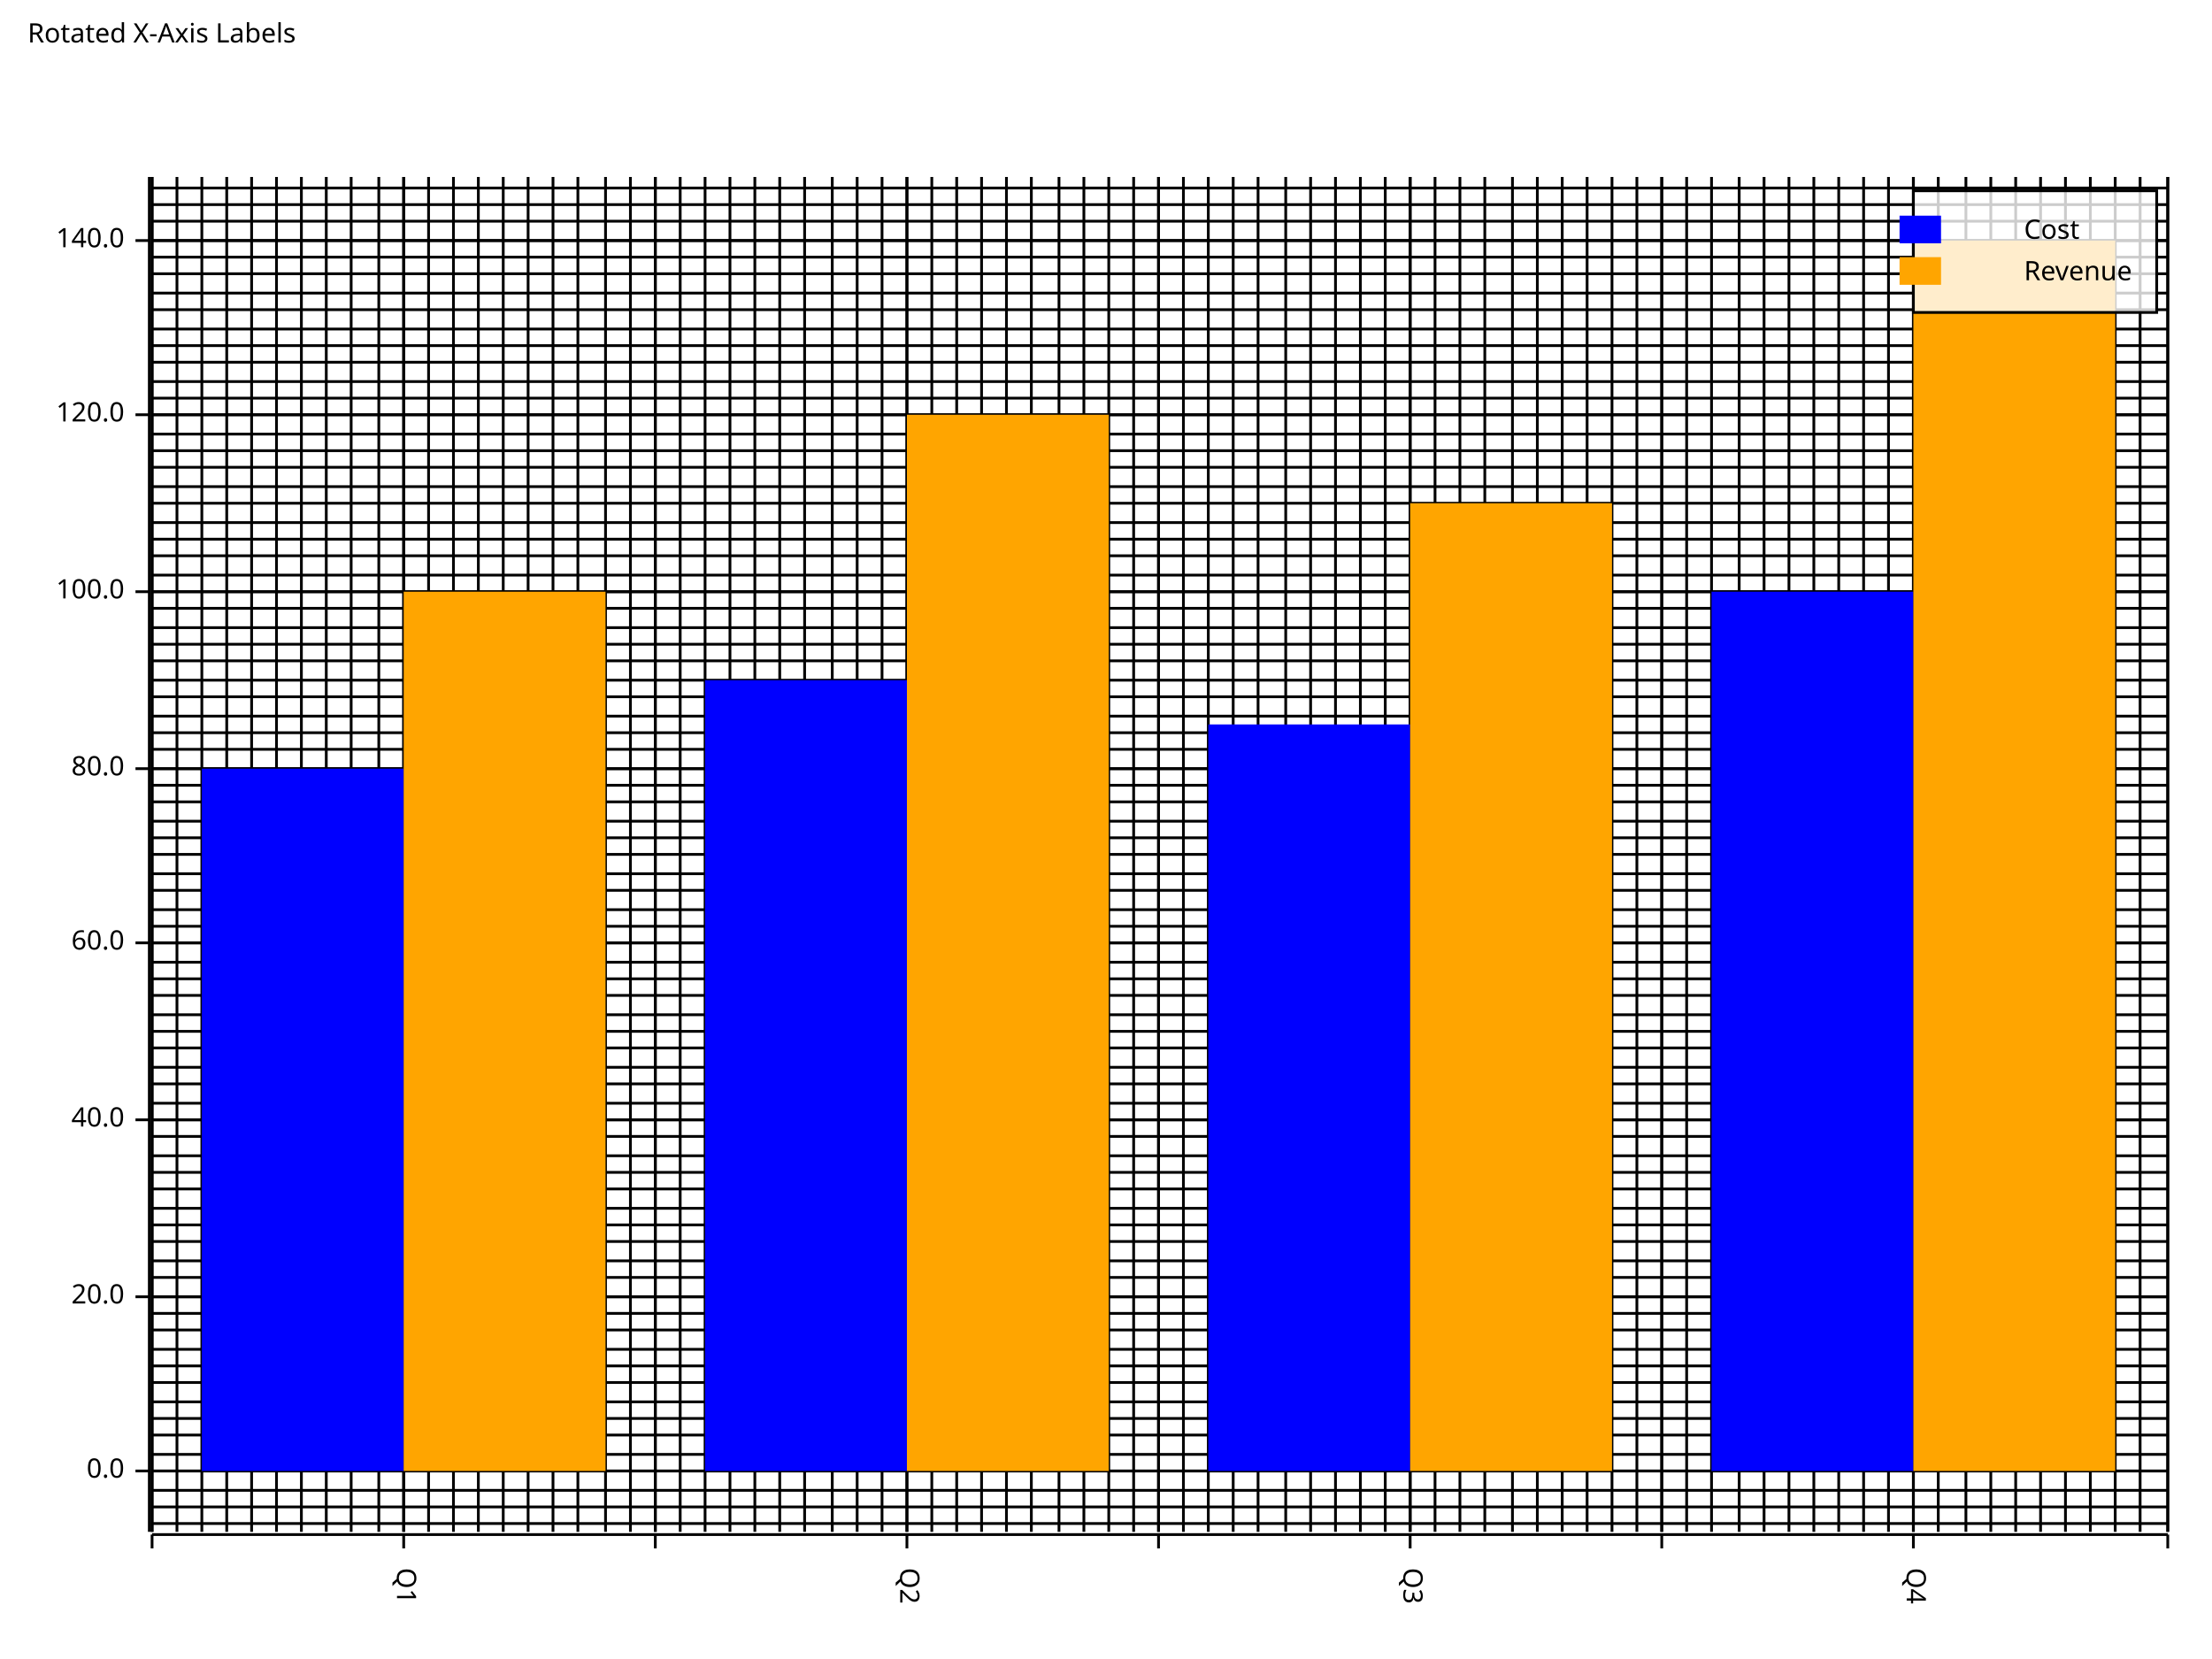
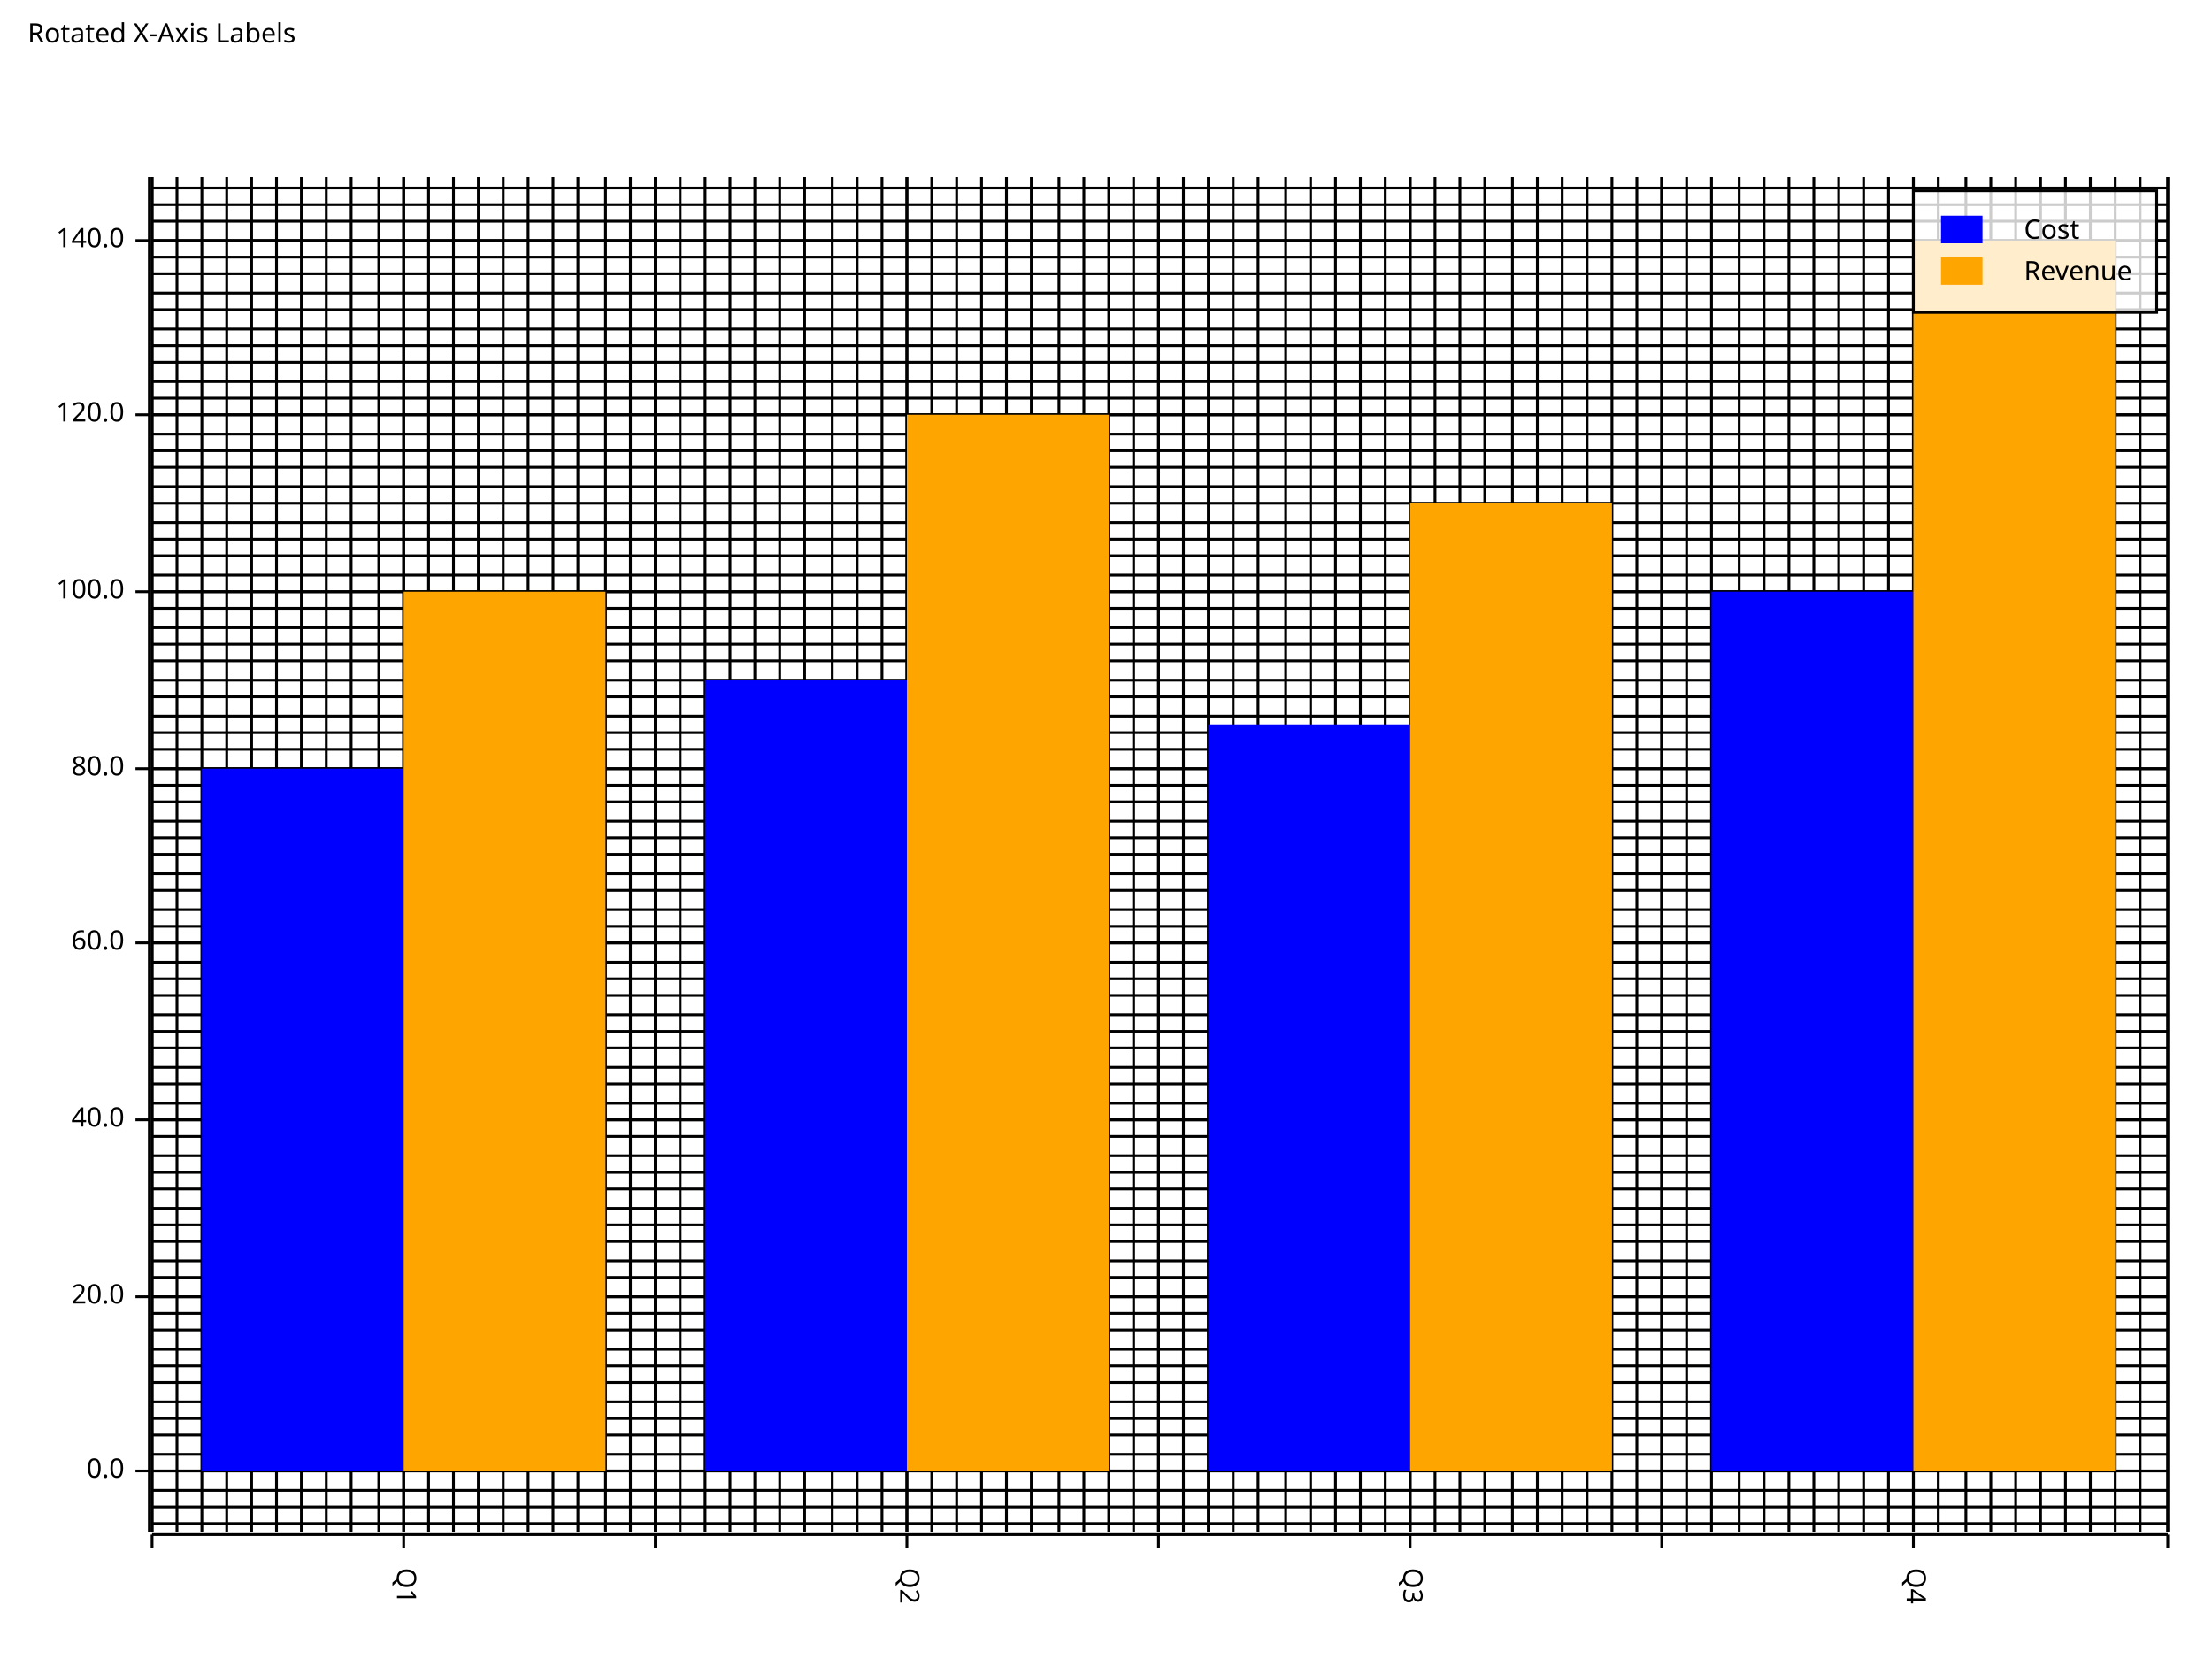
<svg xmlns="http://www.w3.org/2000/svg" width="800" height="600" viewBox="0 0 800 600">
  <rect x="0" y="0" width="800" height="600" opacity="1" fill="#FFFFFF" stroke="none" />
  <text x="10" y="8" dy="0.76em" text-anchor="start" font-family="sans-serif" font-size="9.677" opacity="1" fill="#000000">
Rotated X-Axis Labels
</text>
  <text x="400" y="47" dy="0.76em" text-anchor="middle" font-family="sans-serif" font-size="12.097" opacity="1" fill="#000000">

</text>
  <line opacity="1" stroke="#000000" stroke-width="1" x1="55" y1="554" x2="55" y2="64" />
  <line opacity="1" stroke="#000000" stroke-width="1" x1="64" y1="554" x2="64" y2="64" />
  <line opacity="1" stroke="#000000" stroke-width="1" x1="73" y1="554" x2="73" y2="64" />
  <line opacity="1" stroke="#000000" stroke-width="1" x1="82" y1="554" x2="82" y2="64" />
  <line opacity="1" stroke="#000000" stroke-width="1" x1="91" y1="554" x2="91" y2="64" />
  <line opacity="1" stroke="#000000" stroke-width="1" x1="100" y1="554" x2="100" y2="64" />
  <line opacity="1" stroke="#000000" stroke-width="1" x1="109" y1="554" x2="109" y2="64" />
  <line opacity="1" stroke="#000000" stroke-width="1" x1="118" y1="554" x2="118" y2="64" />
  <line opacity="1" stroke="#000000" stroke-width="1" x1="127" y1="554" x2="127" y2="64" />
  <line opacity="1" stroke="#000000" stroke-width="1" x1="137" y1="554" x2="137" y2="64" />
  <line opacity="1" stroke="#000000" stroke-width="1" x1="146" y1="554" x2="146" y2="64" />
  <line opacity="1" stroke="#000000" stroke-width="1" x1="155" y1="554" x2="155" y2="64" />
  <line opacity="1" stroke="#000000" stroke-width="1" x1="164" y1="554" x2="164" y2="64" />
  <line opacity="1" stroke="#000000" stroke-width="1" x1="173" y1="554" x2="173" y2="64" />
  <line opacity="1" stroke="#000000" stroke-width="1" x1="182" y1="554" x2="182" y2="64" />
  <line opacity="1" stroke="#000000" stroke-width="1" x1="191" y1="554" x2="191" y2="64" />
  <line opacity="1" stroke="#000000" stroke-width="1" x1="200" y1="554" x2="200" y2="64" />
  <line opacity="1" stroke="#000000" stroke-width="1" x1="209" y1="554" x2="209" y2="64" />
  <line opacity="1" stroke="#000000" stroke-width="1" x1="219" y1="554" x2="219" y2="64" />
  <line opacity="1" stroke="#000000" stroke-width="1" x1="228" y1="554" x2="228" y2="64" />
  <line opacity="1" stroke="#000000" stroke-width="1" x1="237" y1="554" x2="237" y2="64" />
  <line opacity="1" stroke="#000000" stroke-width="1" x1="246" y1="554" x2="246" y2="64" />
  <line opacity="1" stroke="#000000" stroke-width="1" x1="255" y1="554" x2="255" y2="64" />
  <line opacity="1" stroke="#000000" stroke-width="1" x1="264" y1="554" x2="264" y2="64" />
  <line opacity="1" stroke="#000000" stroke-width="1" x1="273" y1="554" x2="273" y2="64" />
  <line opacity="1" stroke="#000000" stroke-width="1" x1="282" y1="554" x2="282" y2="64" />
  <line opacity="1" stroke="#000000" stroke-width="1" x1="291" y1="554" x2="291" y2="64" />
  <line opacity="1" stroke="#000000" stroke-width="1" x1="301" y1="554" x2="301" y2="64" />
  <line opacity="1" stroke="#000000" stroke-width="1" x1="310" y1="554" x2="310" y2="64" />
  <line opacity="1" stroke="#000000" stroke-width="1" x1="319" y1="554" x2="319" y2="64" />
  <line opacity="1" stroke="#000000" stroke-width="1" x1="328" y1="554" x2="328" y2="64" />
  <line opacity="1" stroke="#000000" stroke-width="1" x1="337" y1="554" x2="337" y2="64" />
  <line opacity="1" stroke="#000000" stroke-width="1" x1="346" y1="554" x2="346" y2="64" />
  <line opacity="1" stroke="#000000" stroke-width="1" x1="355" y1="554" x2="355" y2="64" />
  <line opacity="1" stroke="#000000" stroke-width="1" x1="364" y1="554" x2="364" y2="64" />
  <line opacity="1" stroke="#000000" stroke-width="1" x1="373" y1="554" x2="373" y2="64" />
  <line opacity="1" stroke="#000000" stroke-width="1" x1="383" y1="554" x2="383" y2="64" />
  <line opacity="1" stroke="#000000" stroke-width="1" x1="392" y1="554" x2="392" y2="64" />
  <line opacity="1" stroke="#000000" stroke-width="1" x1="401" y1="554" x2="401" y2="64" />
  <line opacity="1" stroke="#000000" stroke-width="1" x1="410" y1="554" x2="410" y2="64" />
  <line opacity="1" stroke="#000000" stroke-width="1" x1="419" y1="554" x2="419" y2="64" />
  <line opacity="1" stroke="#000000" stroke-width="1" x1="428" y1="554" x2="428" y2="64" />
  <line opacity="1" stroke="#000000" stroke-width="1" x1="437" y1="554" x2="437" y2="64" />
  <line opacity="1" stroke="#000000" stroke-width="1" x1="446" y1="554" x2="446" y2="64" />
  <line opacity="1" stroke="#000000" stroke-width="1" x1="455" y1="554" x2="455" y2="64" />
  <line opacity="1" stroke="#000000" stroke-width="1" x1="465" y1="554" x2="465" y2="64" />
  <line opacity="1" stroke="#000000" stroke-width="1" x1="474" y1="554" x2="474" y2="64" />
  <line opacity="1" stroke="#000000" stroke-width="1" x1="483" y1="554" x2="483" y2="64" />
  <line opacity="1" stroke="#000000" stroke-width="1" x1="492" y1="554" x2="492" y2="64" />
  <line opacity="1" stroke="#000000" stroke-width="1" x1="501" y1="554" x2="501" y2="64" />
  <line opacity="1" stroke="#000000" stroke-width="1" x1="510" y1="554" x2="510" y2="64" />
  <line opacity="1" stroke="#000000" stroke-width="1" x1="519" y1="554" x2="519" y2="64" />
  <line opacity="1" stroke="#000000" stroke-width="1" x1="528" y1="554" x2="528" y2="64" />
  <line opacity="1" stroke="#000000" stroke-width="1" x1="537" y1="554" x2="537" y2="64" />
  <line opacity="1" stroke="#000000" stroke-width="1" x1="547" y1="554" x2="547" y2="64" />
  <line opacity="1" stroke="#000000" stroke-width="1" x1="556" y1="554" x2="556" y2="64" />
  <line opacity="1" stroke="#000000" stroke-width="1" x1="565" y1="554" x2="565" y2="64" />
  <line opacity="1" stroke="#000000" stroke-width="1" x1="574" y1="554" x2="574" y2="64" />
  <line opacity="1" stroke="#000000" stroke-width="1" x1="583" y1="554" x2="583" y2="64" />
  <line opacity="1" stroke="#000000" stroke-width="1" x1="592" y1="554" x2="592" y2="64" />
  <line opacity="1" stroke="#000000" stroke-width="1" x1="601" y1="554" x2="601" y2="64" />
  <line opacity="1" stroke="#000000" stroke-width="1" x1="610" y1="554" x2="610" y2="64" />
  <line opacity="1" stroke="#000000" stroke-width="1" x1="619" y1="554" x2="619" y2="64" />
  <line opacity="1" stroke="#000000" stroke-width="1" x1="629" y1="554" x2="629" y2="64" />
  <line opacity="1" stroke="#000000" stroke-width="1" x1="638" y1="554" x2="638" y2="64" />
  <line opacity="1" stroke="#000000" stroke-width="1" x1="647" y1="554" x2="647" y2="64" />
  <line opacity="1" stroke="#000000" stroke-width="1" x1="656" y1="554" x2="656" y2="64" />
  <line opacity="1" stroke="#000000" stroke-width="1" x1="665" y1="554" x2="665" y2="64" />
  <line opacity="1" stroke="#000000" stroke-width="1" x1="674" y1="554" x2="674" y2="64" />
  <line opacity="1" stroke="#000000" stroke-width="1" x1="683" y1="554" x2="683" y2="64" />
  <line opacity="1" stroke="#000000" stroke-width="1" x1="692" y1="554" x2="692" y2="64" />
  <line opacity="1" stroke="#000000" stroke-width="1" x1="701" y1="554" x2="701" y2="64" />
  <line opacity="1" stroke="#000000" stroke-width="1" x1="711" y1="554" x2="711" y2="64" />
  <line opacity="1" stroke="#000000" stroke-width="1" x1="720" y1="554" x2="720" y2="64" />
  <line opacity="1" stroke="#000000" stroke-width="1" x1="729" y1="554" x2="729" y2="64" />
  <line opacity="1" stroke="#000000" stroke-width="1" x1="738" y1="554" x2="738" y2="64" />
  <line opacity="1" stroke="#000000" stroke-width="1" x1="747" y1="554" x2="747" y2="64" />
  <line opacity="1" stroke="#000000" stroke-width="1" x1="756" y1="554" x2="756" y2="64" />
  <line opacity="1" stroke="#000000" stroke-width="1" x1="765" y1="554" x2="765" y2="64" />
  <line opacity="1" stroke="#000000" stroke-width="1" x1="774" y1="554" x2="774" y2="64" />
  <line opacity="1" stroke="#000000" stroke-width="1" x1="784" y1="554" x2="784" y2="64" />
  <line opacity="1" stroke="#000000" stroke-width="1" x1="55" y1="551" x2="784" y2="551" />
  <line opacity="1" stroke="#000000" stroke-width="1" x1="55" y1="545" x2="784" y2="545" />
  <line opacity="1" stroke="#000000" stroke-width="1" x1="55" y1="539" x2="784" y2="539" />
  <line opacity="1" stroke="#000000" stroke-width="1" x1="55" y1="532" x2="784" y2="532" />
  <line opacity="1" stroke="#000000" stroke-width="1" x1="55" y1="526" x2="784" y2="526" />
  <line opacity="1" stroke="#000000" stroke-width="1" x1="55" y1="519" x2="784" y2="519" />
  <line opacity="1" stroke="#000000" stroke-width="1" x1="55" y1="513" x2="784" y2="513" />
  <line opacity="1" stroke="#000000" stroke-width="1" x1="55" y1="507" x2="784" y2="507" />
  <line opacity="1" stroke="#000000" stroke-width="1" x1="55" y1="500" x2="784" y2="500" />
  <line opacity="1" stroke="#000000" stroke-width="1" x1="55" y1="494" x2="784" y2="494" />
  <line opacity="1" stroke="#000000" stroke-width="1" x1="55" y1="488" x2="784" y2="488" />
  <line opacity="1" stroke="#000000" stroke-width="1" x1="55" y1="481" x2="784" y2="481" />
  <line opacity="1" stroke="#000000" stroke-width="1" x1="55" y1="475" x2="784" y2="475" />
  <line opacity="1" stroke="#000000" stroke-width="1" x1="55" y1="469" x2="784" y2="469" />
  <line opacity="1" stroke="#000000" stroke-width="1" x1="55" y1="462" x2="784" y2="462" />
  <line opacity="1" stroke="#000000" stroke-width="1" x1="55" y1="456" x2="784" y2="456" />
  <line opacity="1" stroke="#000000" stroke-width="1" x1="55" y1="449" x2="784" y2="449" />
  <line opacity="1" stroke="#000000" stroke-width="1" x1="55" y1="443" x2="784" y2="443" />
  <line opacity="1" stroke="#000000" stroke-width="1" x1="55" y1="437" x2="784" y2="437" />
  <line opacity="1" stroke="#000000" stroke-width="1" x1="55" y1="430" x2="784" y2="430" />
  <line opacity="1" stroke="#000000" stroke-width="1" x1="55" y1="424" x2="784" y2="424" />
  <line opacity="1" stroke="#000000" stroke-width="1" x1="55" y1="418" x2="784" y2="418" />
  <line opacity="1" stroke="#000000" stroke-width="1" x1="55" y1="411" x2="784" y2="411" />
  <line opacity="1" stroke="#000000" stroke-width="1" x1="55" y1="405" x2="784" y2="405" />
  <line opacity="1" stroke="#000000" stroke-width="1" x1="55" y1="399" x2="784" y2="399" />
  <line opacity="1" stroke="#000000" stroke-width="1" x1="55" y1="392" x2="784" y2="392" />
  <line opacity="1" stroke="#000000" stroke-width="1" x1="55" y1="386" x2="784" y2="386" />
  <line opacity="1" stroke="#000000" stroke-width="1" x1="55" y1="379" x2="784" y2="379" />
  <line opacity="1" stroke="#000000" stroke-width="1" x1="55" y1="373" x2="784" y2="373" />
  <line opacity="1" stroke="#000000" stroke-width="1" x1="55" y1="367" x2="784" y2="367" />
  <line opacity="1" stroke="#000000" stroke-width="1" x1="55" y1="360" x2="784" y2="360" />
  <line opacity="1" stroke="#000000" stroke-width="1" x1="55" y1="354" x2="784" y2="354" />
  <line opacity="1" stroke="#000000" stroke-width="1" x1="55" y1="348" x2="784" y2="348" />
  <line opacity="1" stroke="#000000" stroke-width="1" x1="55" y1="341" x2="784" y2="341" />
  <line opacity="1" stroke="#000000" stroke-width="1" x1="55" y1="335" x2="784" y2="335" />
  <line opacity="1" stroke="#000000" stroke-width="1" x1="55" y1="329" x2="784" y2="329" />
  <line opacity="1" stroke="#000000" stroke-width="1" x1="55" y1="322" x2="784" y2="322" />
  <line opacity="1" stroke="#000000" stroke-width="1" x1="55" y1="316" x2="784" y2="316" />
  <line opacity="1" stroke="#000000" stroke-width="1" x1="55" y1="309" x2="784" y2="309" />
  <line opacity="1" stroke="#000000" stroke-width="1" x1="55" y1="303" x2="784" y2="303" />
  <line opacity="1" stroke="#000000" stroke-width="1" x1="55" y1="297" x2="784" y2="297" />
  <line opacity="1" stroke="#000000" stroke-width="1" x1="55" y1="290" x2="784" y2="290" />
  <line opacity="1" stroke="#000000" stroke-width="1" x1="55" y1="284" x2="784" y2="284" />
  <line opacity="1" stroke="#000000" stroke-width="1" x1="55" y1="278" x2="784" y2="278" />
  <line opacity="1" stroke="#000000" stroke-width="1" x1="55" y1="271" x2="784" y2="271" />
  <line opacity="1" stroke="#000000" stroke-width="1" x1="55" y1="265" x2="784" y2="265" />
  <line opacity="1" stroke="#000000" stroke-width="1" x1="55" y1="259" x2="784" y2="259" />
  <line opacity="1" stroke="#000000" stroke-width="1" x1="55" y1="252" x2="784" y2="252" />
  <line opacity="1" stroke="#000000" stroke-width="1" x1="55" y1="246" x2="784" y2="246" />
  <line opacity="1" stroke="#000000" stroke-width="1" x1="55" y1="239" x2="784" y2="239" />
  <line opacity="1" stroke="#000000" stroke-width="1" x1="55" y1="233" x2="784" y2="233" />
  <line opacity="1" stroke="#000000" stroke-width="1" x1="55" y1="227" x2="784" y2="227" />
  <line opacity="1" stroke="#000000" stroke-width="1" x1="55" y1="220" x2="784" y2="220" />
  <line opacity="1" stroke="#000000" stroke-width="1" x1="55" y1="214" x2="784" y2="214" />
  <line opacity="1" stroke="#000000" stroke-width="1" x1="55" y1="208" x2="784" y2="208" />
  <line opacity="1" stroke="#000000" stroke-width="1" x1="55" y1="201" x2="784" y2="201" />
  <line opacity="1" stroke="#000000" stroke-width="1" x1="55" y1="195" x2="784" y2="195" />
  <line opacity="1" stroke="#000000" stroke-width="1" x1="55" y1="189" x2="784" y2="189" />
  <line opacity="1" stroke="#000000" stroke-width="1" x1="55" y1="182" x2="784" y2="182" />
  <line opacity="1" stroke="#000000" stroke-width="1" x1="55" y1="176" x2="784" y2="176" />
  <line opacity="1" stroke="#000000" stroke-width="1" x1="55" y1="169" x2="784" y2="169" />
  <line opacity="1" stroke="#000000" stroke-width="1" x1="55" y1="163" x2="784" y2="163" />
  <line opacity="1" stroke="#000000" stroke-width="1" x1="55" y1="157" x2="784" y2="157" />
  <line opacity="1" stroke="#000000" stroke-width="1" x1="55" y1="150" x2="784" y2="150" />
  <line opacity="1" stroke="#000000" stroke-width="1" x1="55" y1="144" x2="784" y2="144" />
  <line opacity="1" stroke="#000000" stroke-width="1" x1="55" y1="138" x2="784" y2="138" />
  <line opacity="1" stroke="#000000" stroke-width="1" x1="55" y1="131" x2="784" y2="131" />
  <line opacity="1" stroke="#000000" stroke-width="1" x1="55" y1="125" x2="784" y2="125" />
  <line opacity="1" stroke="#000000" stroke-width="1" x1="55" y1="119" x2="784" y2="119" />
  <line opacity="1" stroke="#000000" stroke-width="1" x1="55" y1="112" x2="784" y2="112" />
  <line opacity="1" stroke="#000000" stroke-width="1" x1="55" y1="106" x2="784" y2="106" />
  <line opacity="1" stroke="#000000" stroke-width="1" x1="55" y1="99" x2="784" y2="99" />
  <line opacity="1" stroke="#000000" stroke-width="1" x1="55" y1="93" x2="784" y2="93" />
  <line opacity="1" stroke="#000000" stroke-width="1" x1="55" y1="87" x2="784" y2="87" />
  <line opacity="1" stroke="#000000" stroke-width="1" x1="55" y1="80" x2="784" y2="80" />
  <line opacity="1" stroke="#000000" stroke-width="1" x1="55" y1="74" x2="784" y2="74" />
  <line opacity="1" stroke="#000000" stroke-width="1" x1="55" y1="68" x2="784" y2="68" />
  <line opacity="1" stroke="#000000" stroke-width="1" x1="55" y1="554" x2="55" y2="64" />
  <line opacity="1" stroke="#000000" stroke-width="1" x1="146" y1="554" x2="146" y2="64" />
  <line opacity="1" stroke="#000000" stroke-width="1" x1="237" y1="554" x2="237" y2="64" />
  <line opacity="1" stroke="#000000" stroke-width="1" x1="328" y1="554" x2="328" y2="64" />
  <line opacity="1" stroke="#000000" stroke-width="1" x1="419" y1="554" x2="419" y2="64" />
  <line opacity="1" stroke="#000000" stroke-width="1" x1="510" y1="554" x2="510" y2="64" />
  <line opacity="1" stroke="#000000" stroke-width="1" x1="601" y1="554" x2="601" y2="64" />
  <line opacity="1" stroke="#000000" stroke-width="1" x1="692" y1="554" x2="692" y2="64" />
  <line opacity="1" stroke="#000000" stroke-width="1" x1="784" y1="554" x2="784" y2="64" />
  <line opacity="1" stroke="#000000" stroke-width="1" x1="55" y1="532" x2="784" y2="532" />
  <line opacity="1" stroke="#000000" stroke-width="1" x1="55" y1="469" x2="784" y2="469" />
  <line opacity="1" stroke="#000000" stroke-width="1" x1="55" y1="405" x2="784" y2="405" />
  <line opacity="1" stroke="#000000" stroke-width="1" x1="55" y1="341" x2="784" y2="341" />
  <line opacity="1" stroke="#000000" stroke-width="1" x1="55" y1="278" x2="784" y2="278" />
  <line opacity="1" stroke="#000000" stroke-width="1" x1="55" y1="214" x2="784" y2="214" />
  <line opacity="1" stroke="#000000" stroke-width="1" x1="55" y1="150" x2="784" y2="150" />
  <line opacity="1" stroke="#000000" stroke-width="1" x1="55" y1="87" x2="784" y2="87" />
  <polyline fill="none" opacity="1" stroke="#000000" stroke-width="1" points="54,64 54,554 " />
  <text x="45" y="532" dy="0.5ex" text-anchor="end" font-family="sans-serif" font-size="9.677" opacity="1" fill="#000000">
0.0
</text>
  <polyline fill="none" opacity="1" stroke="#000000" stroke-width="1" points="49,532 54,532 " />
  <text x="45" y="469" dy="0.5ex" text-anchor="end" font-family="sans-serif" font-size="9.677" opacity="1" fill="#000000">
20.0
</text>
  <polyline fill="none" opacity="1" stroke="#000000" stroke-width="1" points="49,469 54,469 " />
  <text x="45" y="405" dy="0.5ex" text-anchor="end" font-family="sans-serif" font-size="9.677" opacity="1" fill="#000000">
40.0
</text>
  <polyline fill="none" opacity="1" stroke="#000000" stroke-width="1" points="49,405 54,405 " />
  <text x="45" y="341" dy="0.5ex" text-anchor="end" font-family="sans-serif" font-size="9.677" opacity="1" fill="#000000">
60.0
</text>
  <polyline fill="none" opacity="1" stroke="#000000" stroke-width="1" points="49,341 54,341 " />
  <text x="45" y="278" dy="0.5ex" text-anchor="end" font-family="sans-serif" font-size="9.677" opacity="1" fill="#000000">
80.0
</text>
  <polyline fill="none" opacity="1" stroke="#000000" stroke-width="1" points="49,278 54,278 " />
  <text x="45" y="214" dy="0.5ex" text-anchor="end" font-family="sans-serif" font-size="9.677" opacity="1" fill="#000000">
100.0
</text>
  <polyline fill="none" opacity="1" stroke="#000000" stroke-width="1" points="49,214 54,214 " />
  <text x="45" y="150" dy="0.5ex" text-anchor="end" font-family="sans-serif" font-size="9.677" opacity="1" fill="#000000">
120.0
</text>
  <polyline fill="none" opacity="1" stroke="#000000" stroke-width="1" points="49,150 54,150 " />
  <text x="45" y="87" dy="0.5ex" text-anchor="end" font-family="sans-serif" font-size="9.677" opacity="1" fill="#000000">
140.0
</text>
  <polyline fill="none" opacity="1" stroke="#000000" stroke-width="1" points="49,87 54,87 " />
  <polyline fill="none" opacity="1" stroke="#000000" stroke-width="1" points="55,555 784,555 " />
  <text x="55" y="565" dy="0.76em" text-anchor="middle" font-family="sans-serif" font-size="9.677" opacity="1" fill="#000000" transform="rotate(90, 55, 565)">

</text>
  <polyline fill="none" opacity="1" stroke="#000000" stroke-width="1" points="55,555 55,560 " />
  <text x="146" y="565" dy="0.76em" text-anchor="middle" font-family="sans-serif" font-size="9.677" opacity="1" fill="#000000" transform="rotate(90, 146, 565)">

</text>
  <polyline fill="none" opacity="1" stroke="#000000" stroke-width="1" points="146,555 146,560 " />
  <text x="237" y="565" dy="0.76em" text-anchor="middle" font-family="sans-serif" font-size="9.677" opacity="1" fill="#000000" transform="rotate(90, 237, 565)">

</text>
  <polyline fill="none" opacity="1" stroke="#000000" stroke-width="1" points="237,555 237,560 " />
  <text x="328" y="565" dy="0.76em" text-anchor="middle" font-family="sans-serif" font-size="9.677" opacity="1" fill="#000000" transform="rotate(90, 328, 565)">

</text>
  <polyline fill="none" opacity="1" stroke="#000000" stroke-width="1" points="328,555 328,560 " />
  <text x="419" y="565" dy="0.76em" text-anchor="middle" font-family="sans-serif" font-size="9.677" opacity="1" fill="#000000" transform="rotate(90, 419, 565)">

</text>
  <polyline fill="none" opacity="1" stroke="#000000" stroke-width="1" points="419,555 419,560 " />
  <text x="510" y="565" dy="0.76em" text-anchor="middle" font-family="sans-serif" font-size="9.677" opacity="1" fill="#000000" transform="rotate(90, 510, 565)">

</text>
  <polyline fill="none" opacity="1" stroke="#000000" stroke-width="1" points="510,555 510,560 " />
  <text x="601" y="565" dy="0.76em" text-anchor="middle" font-family="sans-serif" font-size="9.677" opacity="1" fill="#000000" transform="rotate(90, 601, 565)">

</text>
  <polyline fill="none" opacity="1" stroke="#000000" stroke-width="1" points="601,555 601,560 " />
  <text x="692" y="565" dy="0.76em" text-anchor="middle" font-family="sans-serif" font-size="9.677" opacity="1" fill="#000000" transform="rotate(90, 692, 565)">

</text>
  <polyline fill="none" opacity="1" stroke="#000000" stroke-width="1" points="692,555 692,560 " />
  <text x="784" y="565" dy="0.76em" text-anchor="middle" font-family="sans-serif" font-size="9.677" opacity="1" fill="#000000" transform="rotate(90, 784, 565)">

</text>
  <polyline fill="none" opacity="1" stroke="#000000" stroke-width="1" points="784,555 784,560 " />
  <text x="146" y="567" dy="0.5ex" text-anchor="start" font-family="sans-serif" font-size="9.677" opacity="1" fill="#000000" transform="rotate(90, 146, 567)">
Q1
</text>
  <text x="328" y="567" dy="0.5ex" text-anchor="start" font-family="sans-serif" font-size="9.677" opacity="1" fill="#000000" transform="rotate(90, 328, 567)">
Q2
</text>
  <text x="510" y="567" dy="0.5ex" text-anchor="start" font-family="sans-serif" font-size="9.677" opacity="1" fill="#000000" transform="rotate(90, 510, 567)">
Q3
</text>
  <text x="692" y="567" dy="0.5ex" text-anchor="start" font-family="sans-serif" font-size="9.677" opacity="1" fill="#000000" transform="rotate(90, 692, 567)">
Q4
</text>
  <rect x="73" y="278" width="73" height="254" opacity="1" fill="#0000FF" stroke="none" />
  <rect x="255" y="246" width="73" height="286" opacity="1" fill="#0000FF" stroke="none" />
  <rect x="437" y="262" width="73" height="270" opacity="1" fill="#0000FF" stroke="none" />
  <rect x="619" y="214" width="73" height="318" opacity="1" fill="#0000FF" stroke="none" />
  <rect x="146" y="214" width="73" height="318" opacity="1" fill="#FFA500" stroke="none" />
  <rect x="328" y="150" width="73" height="382" opacity="1" fill="#FFA500" stroke="none" />
  <rect x="510" y="182" width="73" height="350" opacity="1" fill="#FFA500" stroke="none" />
  <rect x="692" y="87" width="73" height="445" opacity="1" fill="#FFA500" stroke="none" />
  <rect x="692" y="69" width="88" height="44" opacity="0.8" fill="#FFFFFF" stroke="none" />
  <rect x="692" y="69" width="88" height="44" opacity="1" fill="none" stroke="#000000" />
  <text x="732" y="79" dy="0.76em" text-anchor="start" font-family="sans-serif" font-size="9.677" opacity="1" fill="#000000">
Cost
</text>
  <text x="732" y="94" dy="0.76em" text-anchor="start" font-family="sans-serif" font-size="9.677" opacity="1" fill="#000000">
Revenue
</text>
-   <rect x="687" y="78" width="15" height="10" opacity="1" fill="#0000FF" stroke="none" />
-   <rect x="687" y="93" width="15" height="10" opacity="1" fill="#FFA500" stroke="none" />
+   <rect x="702" y="78" width="15" height="10" opacity="1" fill="#0000FF" stroke="none" />
+   <rect x="702" y="93" width="15" height="10" opacity="1" fill="#FFA500" stroke="none" />
</svg>
